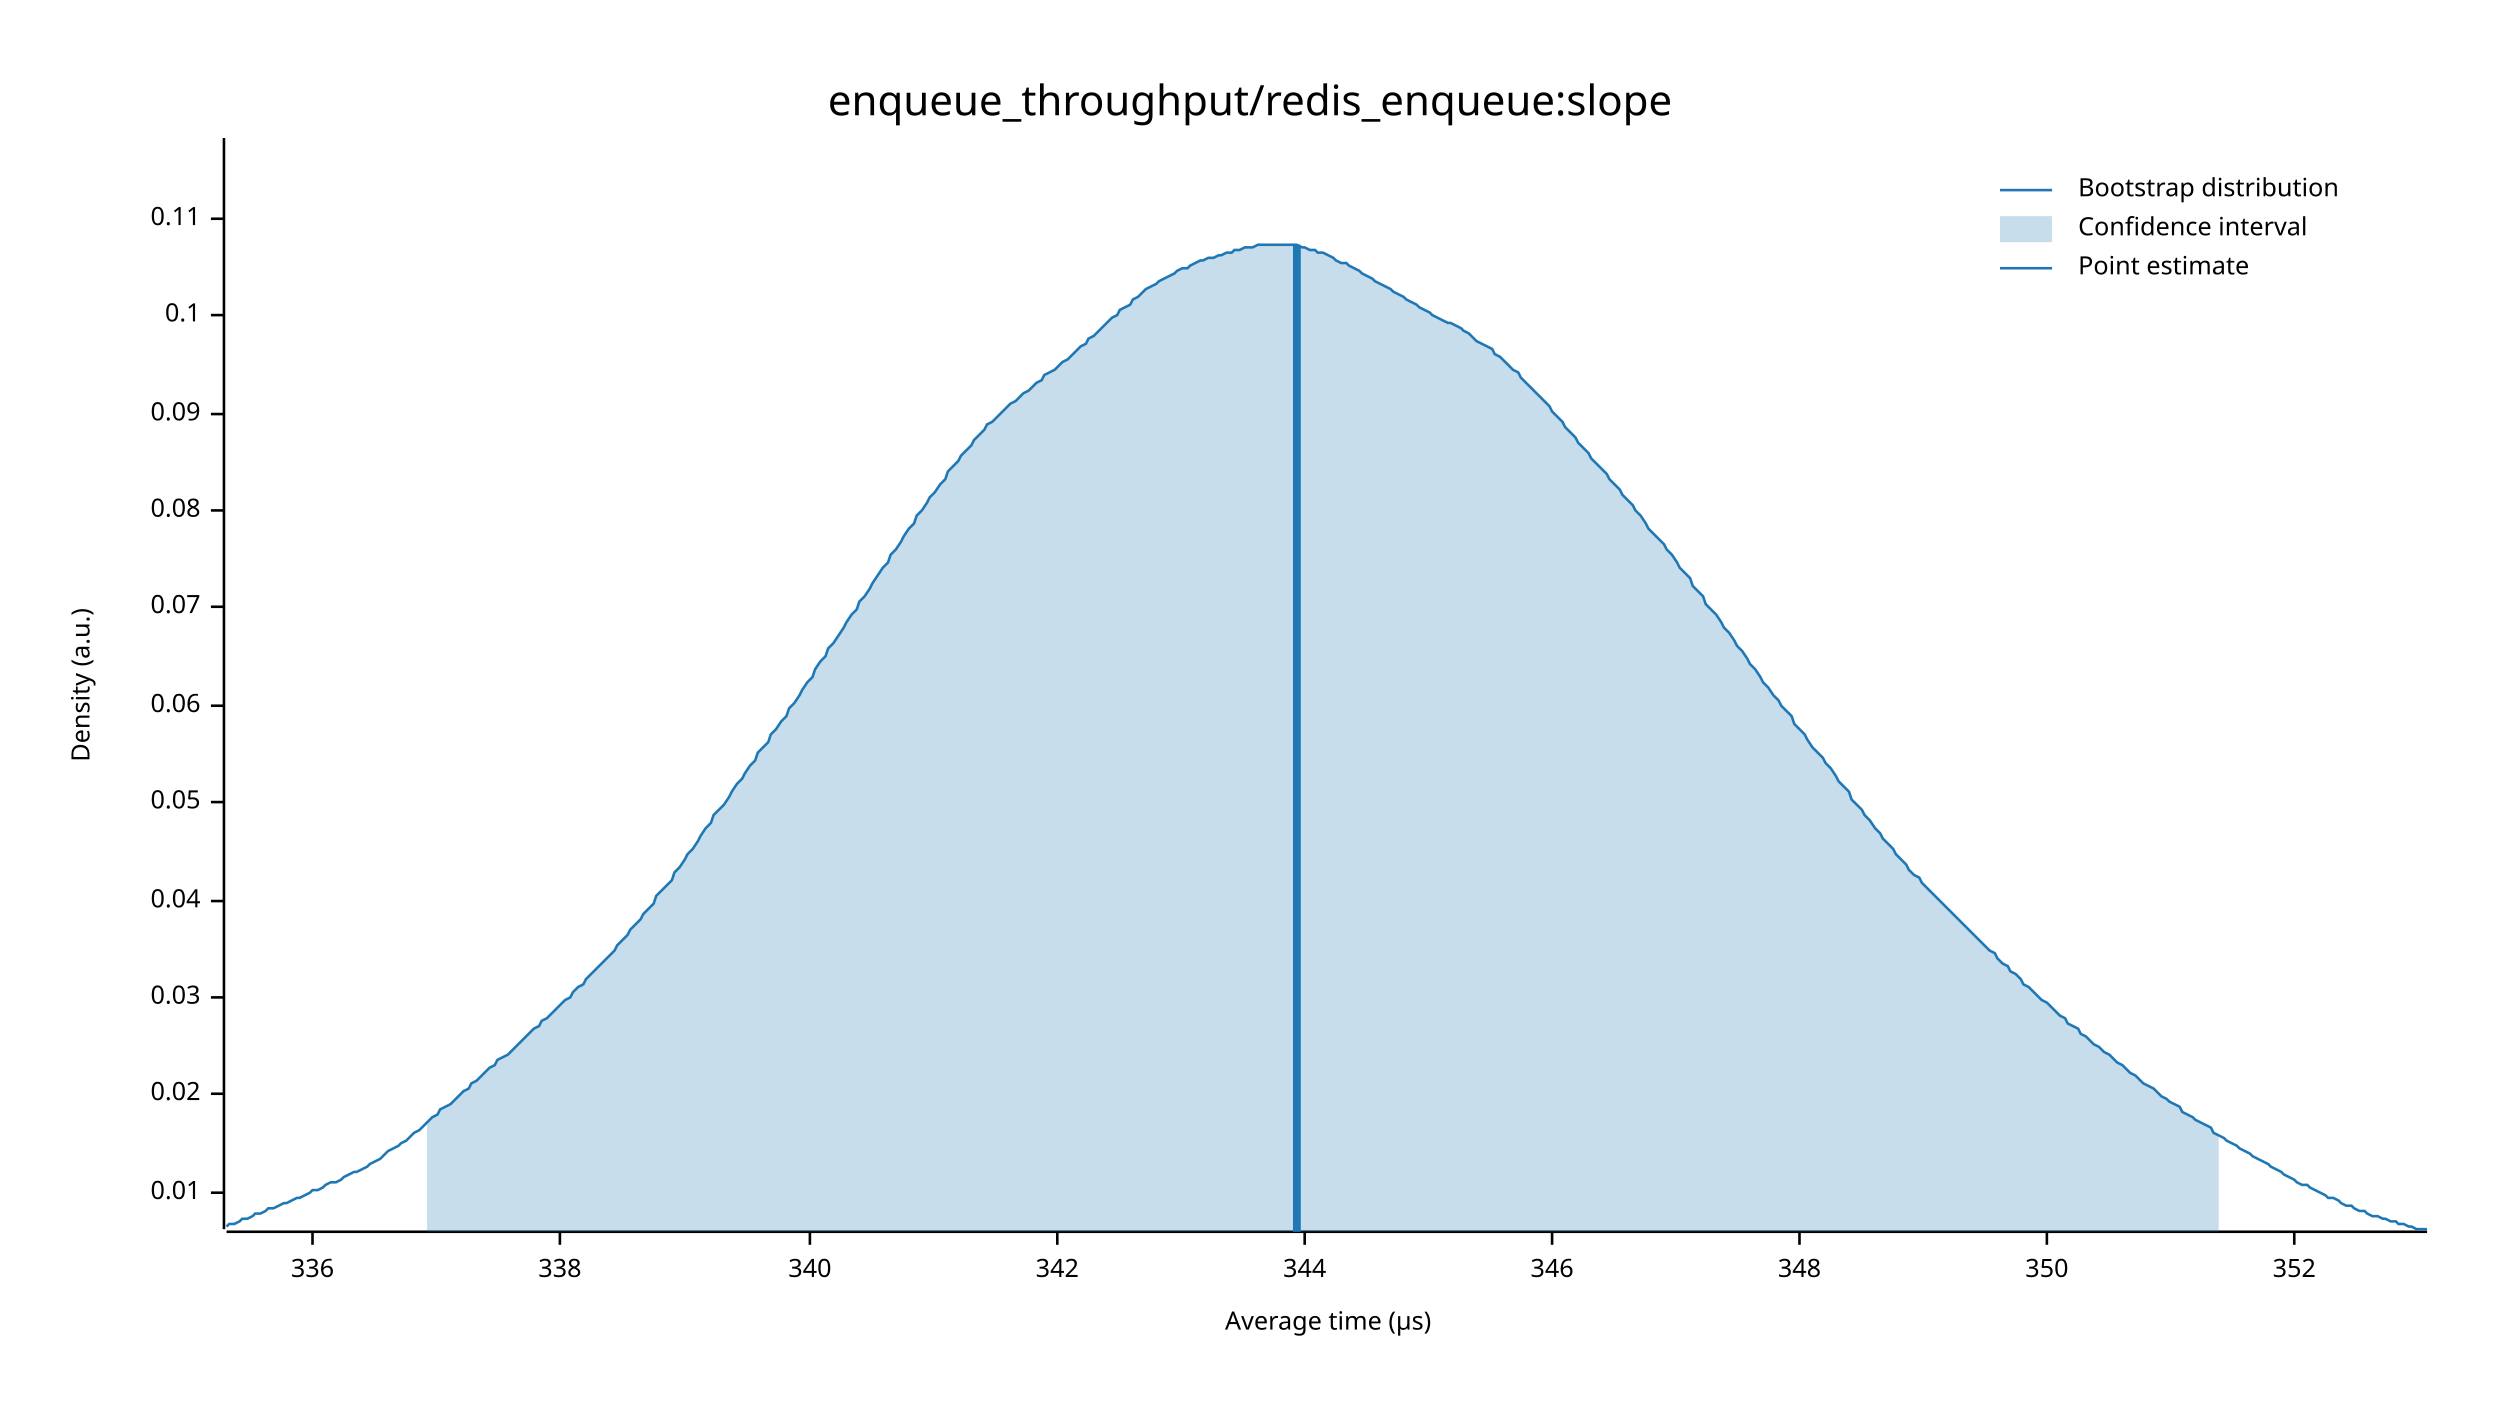
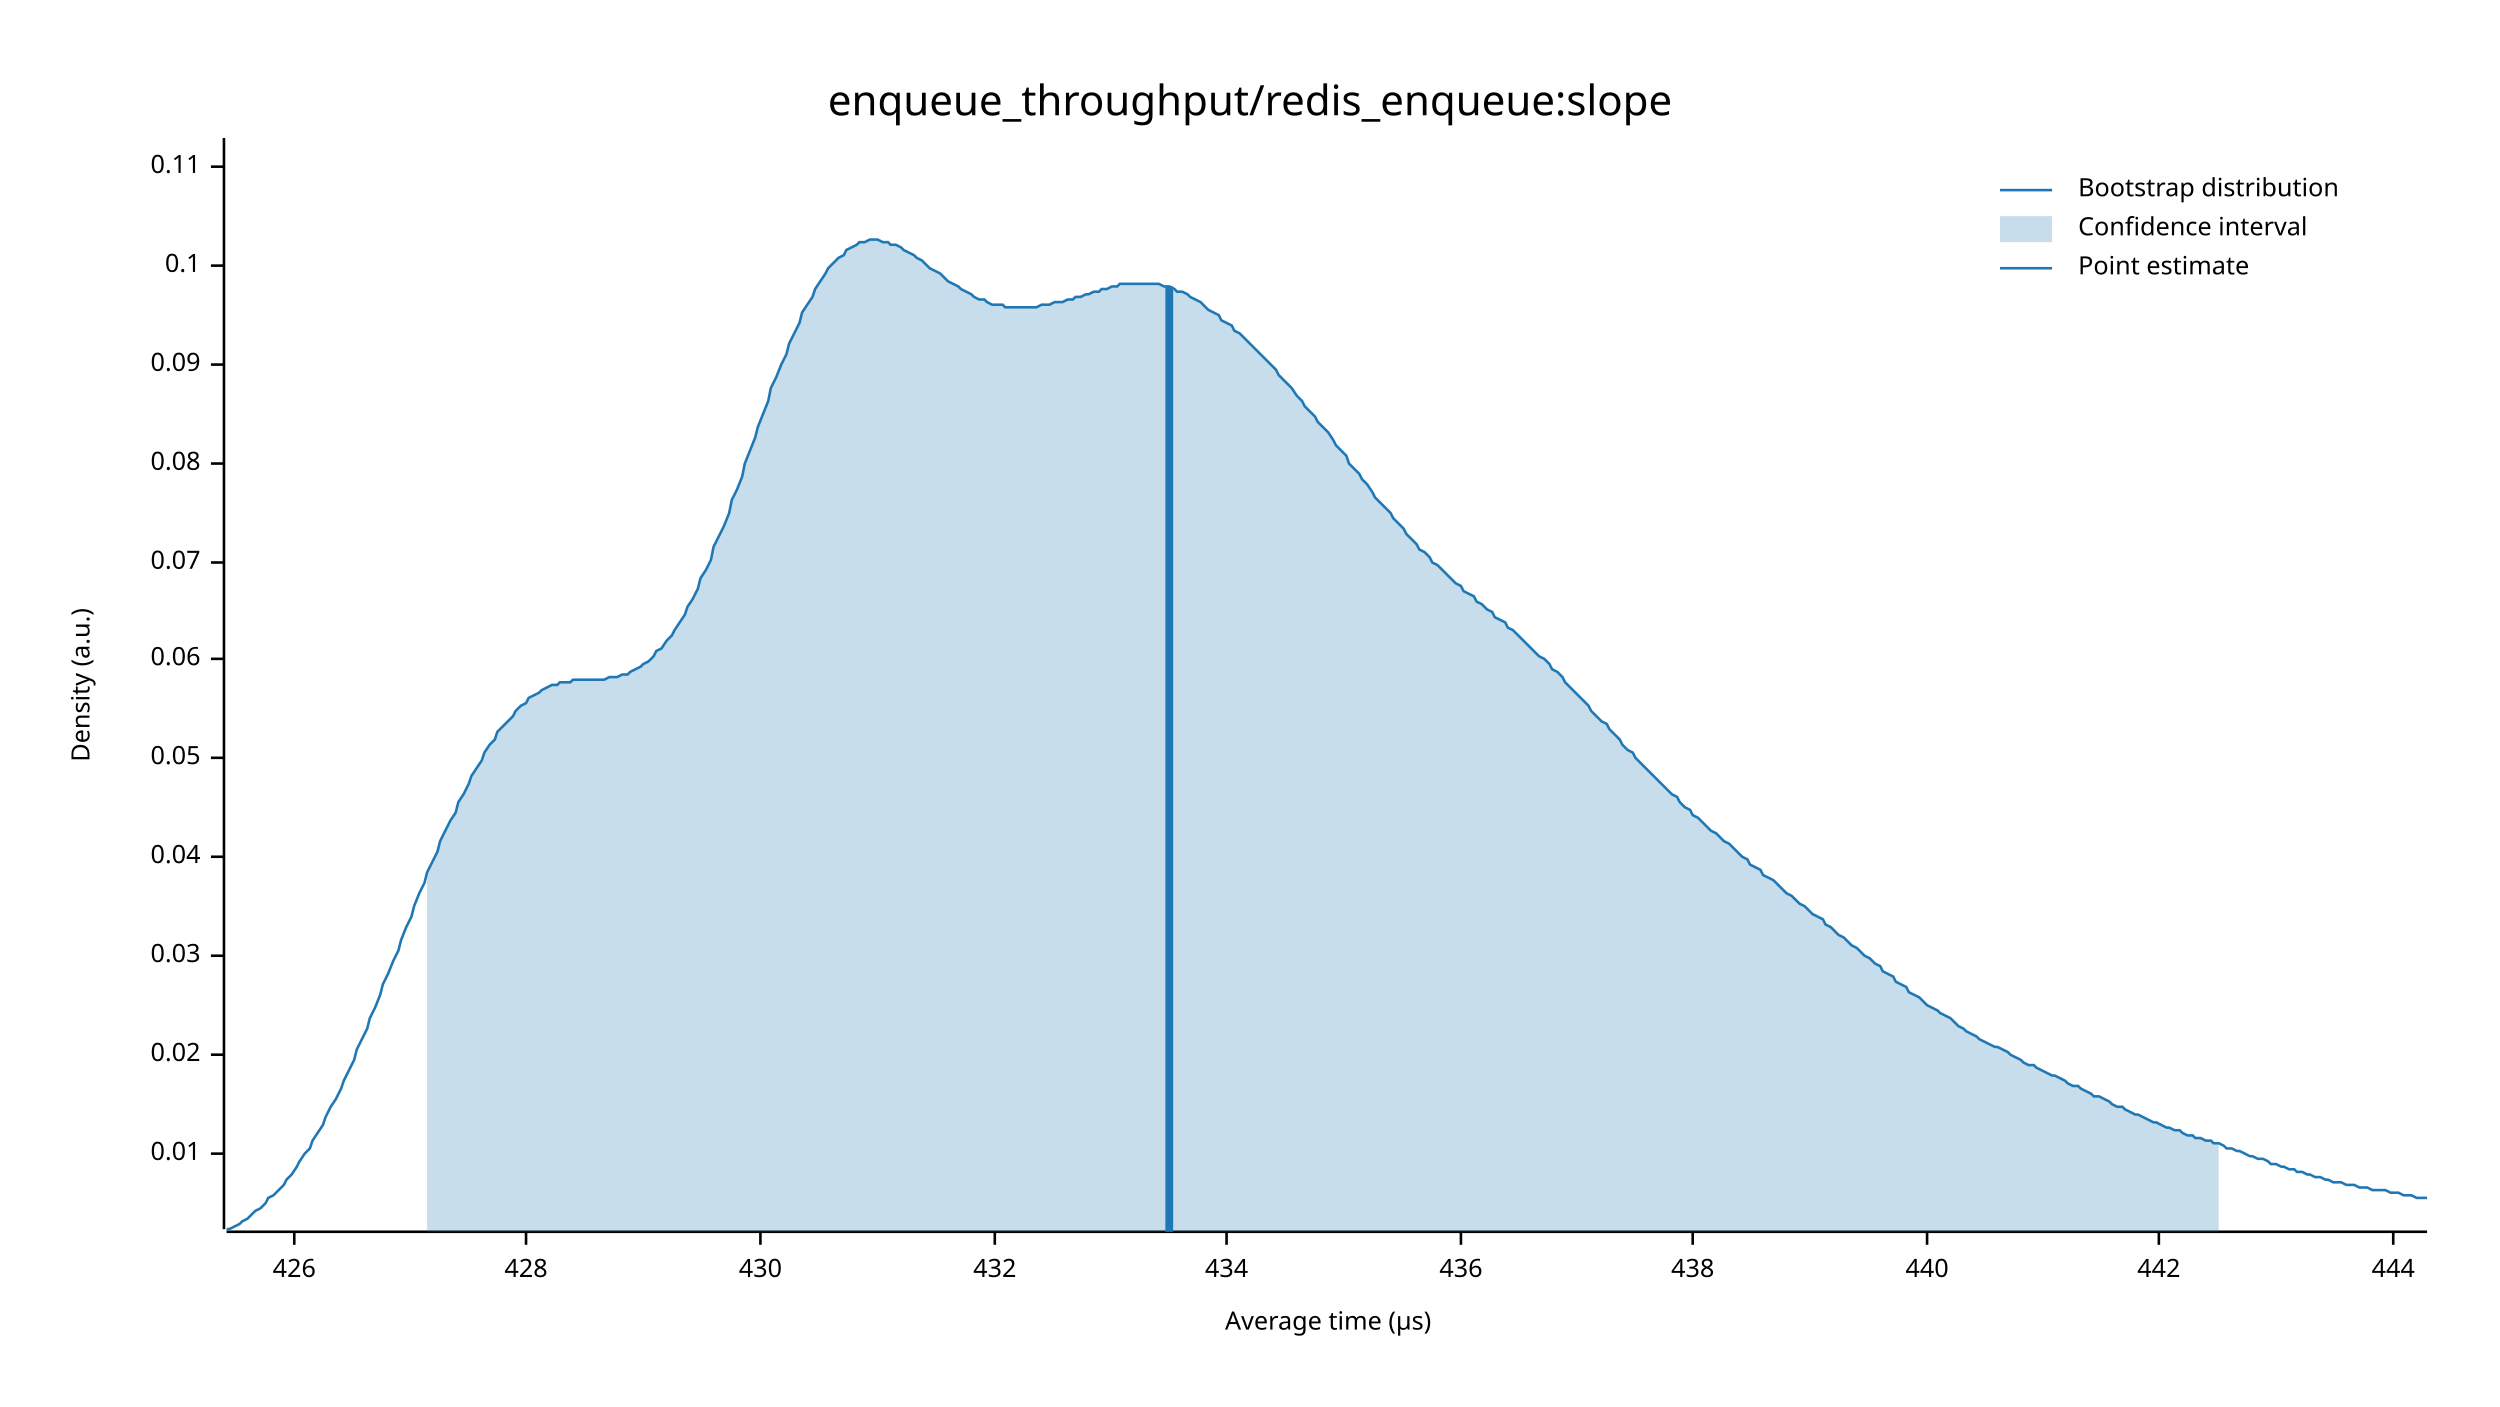
<svg xmlns="http://www.w3.org/2000/svg" width="960" height="540" viewBox="0 0 960 540">
  <text x="480" y="32" dy="0.76em" text-anchor="middle" font-family="sans-serif" font-size="16.129" opacity="1" fill="#000000">
enqueue_throughput/redis_enqueue:slope
</text>
  <text x="27" y="263" dy="0.76em" text-anchor="middle" font-family="sans-serif" font-size="9.677" opacity="1" fill="#000000" transform="rotate(270, 27, 263)">
Density (a.u.)
</text>
  <text x="510" y="513" dy="-0.5ex" text-anchor="middle" font-family="sans-serif" font-size="9.677" opacity="1" fill="#000000">
Average time (µs)
</text>
  <polyline fill="none" opacity="1" stroke="#000000" stroke-width="1" points="86,53 86,472 " />
-   <text x="77" y="458" dy="0.5ex" text-anchor="end" font-family="sans-serif" font-size="9.677" opacity="1" fill="#000000">
+   <text x="77" y="443" dy="0.5ex" text-anchor="end" font-family="sans-serif" font-size="9.677" opacity="1" fill="#000000">
0.01
</text>
-   <polyline fill="none" opacity="1" stroke="#000000" stroke-width="1" points="81,458 86,458 " />
-   <text x="77" y="420" dy="0.5ex" text-anchor="end" font-family="sans-serif" font-size="9.677" opacity="1" fill="#000000">
+   <polyline fill="none" opacity="1" stroke="#000000" stroke-width="1" points="81,443 86,443 " />
+   <text x="77" y="405" dy="0.5ex" text-anchor="end" font-family="sans-serif" font-size="9.677" opacity="1" fill="#000000">
0.02
</text>
-   <polyline fill="none" opacity="1" stroke="#000000" stroke-width="1" points="81,420 86,420 " />
-   <text x="77" y="383" dy="0.5ex" text-anchor="end" font-family="sans-serif" font-size="9.677" opacity="1" fill="#000000">
+   <polyline fill="none" opacity="1" stroke="#000000" stroke-width="1" points="81,405 86,405 " />
+   <text x="77" y="367" dy="0.5ex" text-anchor="end" font-family="sans-serif" font-size="9.677" opacity="1" fill="#000000">
0.03
</text>
-   <polyline fill="none" opacity="1" stroke="#000000" stroke-width="1" points="81,383 86,383 " />
-   <text x="77" y="346" dy="0.5ex" text-anchor="end" font-family="sans-serif" font-size="9.677" opacity="1" fill="#000000">
+   <polyline fill="none" opacity="1" stroke="#000000" stroke-width="1" points="81,367 86,367 " />
+   <text x="77" y="329" dy="0.5ex" text-anchor="end" font-family="sans-serif" font-size="9.677" opacity="1" fill="#000000">
0.04
</text>
-   <polyline fill="none" opacity="1" stroke="#000000" stroke-width="1" points="81,346 86,346 " />
-   <text x="77" y="308" dy="0.5ex" text-anchor="end" font-family="sans-serif" font-size="9.677" opacity="1" fill="#000000">
+   <polyline fill="none" opacity="1" stroke="#000000" stroke-width="1" points="81,329 86,329 " />
+   <text x="77" y="291" dy="0.5ex" text-anchor="end" font-family="sans-serif" font-size="9.677" opacity="1" fill="#000000">
0.05
</text>
-   <polyline fill="none" opacity="1" stroke="#000000" stroke-width="1" points="81,308 86,308 " />
-   <text x="77" y="271" dy="0.5ex" text-anchor="end" font-family="sans-serif" font-size="9.677" opacity="1" fill="#000000">
+   <polyline fill="none" opacity="1" stroke="#000000" stroke-width="1" points="81,291 86,291 " />
+   <text x="77" y="253" dy="0.5ex" text-anchor="end" font-family="sans-serif" font-size="9.677" opacity="1" fill="#000000">
0.06
</text>
-   <polyline fill="none" opacity="1" stroke="#000000" stroke-width="1" points="81,271 86,271 " />
-   <text x="77" y="233" dy="0.5ex" text-anchor="end" font-family="sans-serif" font-size="9.677" opacity="1" fill="#000000">
+   <polyline fill="none" opacity="1" stroke="#000000" stroke-width="1" points="81,253 86,253 " />
+   <text x="77" y="216" dy="0.5ex" text-anchor="end" font-family="sans-serif" font-size="9.677" opacity="1" fill="#000000">
0.07
</text>
-   <polyline fill="none" opacity="1" stroke="#000000" stroke-width="1" points="81,233 86,233 " />
-   <text x="77" y="196" dy="0.5ex" text-anchor="end" font-family="sans-serif" font-size="9.677" opacity="1" fill="#000000">
+   <polyline fill="none" opacity="1" stroke="#000000" stroke-width="1" points="81,216 86,216 " />
+   <text x="77" y="178" dy="0.5ex" text-anchor="end" font-family="sans-serif" font-size="9.677" opacity="1" fill="#000000">
0.08
</text>
-   <polyline fill="none" opacity="1" stroke="#000000" stroke-width="1" points="81,196 86,196 " />
-   <text x="77" y="159" dy="0.5ex" text-anchor="end" font-family="sans-serif" font-size="9.677" opacity="1" fill="#000000">
+   <polyline fill="none" opacity="1" stroke="#000000" stroke-width="1" points="81,178 86,178 " />
+   <text x="77" y="140" dy="0.5ex" text-anchor="end" font-family="sans-serif" font-size="9.677" opacity="1" fill="#000000">
0.09
</text>
-   <polyline fill="none" opacity="1" stroke="#000000" stroke-width="1" points="81,159 86,159 " />
-   <text x="77" y="121" dy="0.5ex" text-anchor="end" font-family="sans-serif" font-size="9.677" opacity="1" fill="#000000">
+   <polyline fill="none" opacity="1" stroke="#000000" stroke-width="1" points="81,140 86,140 " />
+   <text x="77" y="102" dy="0.5ex" text-anchor="end" font-family="sans-serif" font-size="9.677" opacity="1" fill="#000000">
0.1
</text>
-   <polyline fill="none" opacity="1" stroke="#000000" stroke-width="1" points="81,121 86,121 " />
-   <text x="77" y="84" dy="0.5ex" text-anchor="end" font-family="sans-serif" font-size="9.677" opacity="1" fill="#000000">
+   <polyline fill="none" opacity="1" stroke="#000000" stroke-width="1" points="81,102 86,102 " />
+   <text x="77" y="64" dy="0.5ex" text-anchor="end" font-family="sans-serif" font-size="9.677" opacity="1" fill="#000000">
0.11
</text>
-   <polyline fill="none" opacity="1" stroke="#000000" stroke-width="1" points="81,84 86,84 " />
+   <polyline fill="none" opacity="1" stroke="#000000" stroke-width="1" points="81,64 86,64 " />
  <polyline fill="none" opacity="1" stroke="#000000" stroke-width="1" points="87,473 932,473 " />
-   <text x="120" y="483" dy="0.76em" text-anchor="middle" font-family="sans-serif" font-size="9.677" opacity="1" fill="#000000">
- 336
+   <text x="113" y="483" dy="0.76em" text-anchor="middle" font-family="sans-serif" font-size="9.677" opacity="1" fill="#000000">
+ 426
</text>
-   <polyline fill="none" opacity="1" stroke="#000000" stroke-width="1" points="120,473 120,478 " />
-   <text x="215" y="483" dy="0.76em" text-anchor="middle" font-family="sans-serif" font-size="9.677" opacity="1" fill="#000000">
- 338
+   <polyline fill="none" opacity="1" stroke="#000000" stroke-width="1" points="113,473 113,478 " />
+   <text x="202" y="483" dy="0.76em" text-anchor="middle" font-family="sans-serif" font-size="9.677" opacity="1" fill="#000000">
+ 428
</text>
-   <polyline fill="none" opacity="1" stroke="#000000" stroke-width="1" points="215,473 215,478 " />
-   <text x="311" y="483" dy="0.76em" text-anchor="middle" font-family="sans-serif" font-size="9.677" opacity="1" fill="#000000">
- 340
+   <polyline fill="none" opacity="1" stroke="#000000" stroke-width="1" points="202,473 202,478 " />
+   <text x="292" y="483" dy="0.76em" text-anchor="middle" font-family="sans-serif" font-size="9.677" opacity="1" fill="#000000">
+ 430
</text>
-   <polyline fill="none" opacity="1" stroke="#000000" stroke-width="1" points="311,473 311,478 " />
-   <text x="406" y="483" dy="0.76em" text-anchor="middle" font-family="sans-serif" font-size="9.677" opacity="1" fill="#000000">
- 342
+   <polyline fill="none" opacity="1" stroke="#000000" stroke-width="1" points="292,473 292,478 " />
+   <text x="382" y="483" dy="0.76em" text-anchor="middle" font-family="sans-serif" font-size="9.677" opacity="1" fill="#000000">
+ 432
</text>
-   <polyline fill="none" opacity="1" stroke="#000000" stroke-width="1" points="406,473 406,478 " />
-   <text x="501" y="483" dy="0.76em" text-anchor="middle" font-family="sans-serif" font-size="9.677" opacity="1" fill="#000000">
- 344
+   <polyline fill="none" opacity="1" stroke="#000000" stroke-width="1" points="382,473 382,478 " />
+   <text x="471" y="483" dy="0.76em" text-anchor="middle" font-family="sans-serif" font-size="9.677" opacity="1" fill="#000000">
+ 434
</text>
-   <polyline fill="none" opacity="1" stroke="#000000" stroke-width="1" points="501,473 501,478 " />
-   <text x="596" y="483" dy="0.76em" text-anchor="middle" font-family="sans-serif" font-size="9.677" opacity="1" fill="#000000">
- 346
+   <polyline fill="none" opacity="1" stroke="#000000" stroke-width="1" points="471,473 471,478 " />
+   <text x="561" y="483" dy="0.76em" text-anchor="middle" font-family="sans-serif" font-size="9.677" opacity="1" fill="#000000">
+ 436
</text>
-   <polyline fill="none" opacity="1" stroke="#000000" stroke-width="1" points="596,473 596,478 " />
-   <text x="691" y="483" dy="0.76em" text-anchor="middle" font-family="sans-serif" font-size="9.677" opacity="1" fill="#000000">
- 348
+   <polyline fill="none" opacity="1" stroke="#000000" stroke-width="1" points="561,473 561,478 " />
+   <text x="650" y="483" dy="0.76em" text-anchor="middle" font-family="sans-serif" font-size="9.677" opacity="1" fill="#000000">
+ 438
</text>
-   <polyline fill="none" opacity="1" stroke="#000000" stroke-width="1" points="691,473 691,478 " />
-   <text x="786" y="483" dy="0.76em" text-anchor="middle" font-family="sans-serif" font-size="9.677" opacity="1" fill="#000000">
- 350
+   <polyline fill="none" opacity="1" stroke="#000000" stroke-width="1" points="650,473 650,478 " />
+   <text x="740" y="483" dy="0.76em" text-anchor="middle" font-family="sans-serif" font-size="9.677" opacity="1" fill="#000000">
+ 440
</text>
-   <polyline fill="none" opacity="1" stroke="#000000" stroke-width="1" points="786,473 786,478 " />
-   <text x="881" y="483" dy="0.76em" text-anchor="middle" font-family="sans-serif" font-size="9.677" opacity="1" fill="#000000">
- 352
+   <polyline fill="none" opacity="1" stroke="#000000" stroke-width="1" points="740,473 740,478 " />
+   <text x="829" y="483" dy="0.76em" text-anchor="middle" font-family="sans-serif" font-size="9.677" opacity="1" fill="#000000">
+ 442
</text>
-   <polyline fill="none" opacity="1" stroke="#000000" stroke-width="1" points="881,473 881,478 " />
-   <polyline fill="none" opacity="1" stroke="#1F78B4" stroke-width="1" points="87,471 88,470 90,470 92,469 93,468 95,468 97,467 98,466 100,466 102,465 103,464 105,464 107,463 109,462 110,462 112,461 114,460 115,460 117,459 119,458 120,457 122,457 124,456 125,455 127,454 129,454 131,453 132,452 134,451 136,450 137,450 139,449 141,448 142,447 144,446 146,445 147,444 149,442 151,441 153,440 154,439 156,438 158,436 159,435 161,434 163,432 164,431 166,429 168,428 169,426 171,425 173,424 175,422 176,421 178,419 180,418 181,416 183,415 185,413 186,412 188,410 190,409 191,407 193,406 195,405 197,403 198,402 200,400 202,398 203,397 205,395 207,394 208,392 210,391 212,389 214,387 215,386 217,384 219,383 220,381 222,379 224,378 225,376 227,374 229,372 230,371 232,369 234,367 236,365 237,363 239,361 241,359 242,357 244,355 246,353 247,351 249,349 251,347 252,344 254,342 256,340 258,338 259,335 261,333 263,330 264,328 266,326 268,323 269,321 271,318 273,316 274,313 276,311 278,309 280,306 281,304 283,301 285,299 286,297 288,294 290,292 291,289 293,287 295,285 296,282 298,280 300,277 302,275 303,272 305,270 307,267 308,265 310,262 312,260 313,257 315,254 317,252 318,249 320,247 322,244 324,241 325,239 327,236 329,234 330,231 332,229 334,226 335,224 337,221 339,218 341,216 342,213 344,211 346,208 347,206 349,203 351,201 352,198 354,196 356,193 357,191 359,189 361,186 363,184 364,181 366,179 368,177 369,175 371,173 373,171 374,169 376,167 378,165 379,163 381,162 383,160 385,158 386,157 388,155 390,154 391,153 393,151 395,150 396,149 398,147 400,146 401,144 403,143 405,142 407,140 408,139 410,138 412,136 413,135 415,133 417,132 418,130 420,129 422,127 423,126 425,124 427,122 429,121 430,119 432,118 434,117 435,115 437,114 439,112 440,111 442,110 444,109 445,108 447,107 449,106 451,105 452,104 454,103 456,103 457,102 459,101 461,100 462,100 464,99 466,99 468,98 469,98 471,97 473,97 474,96 476,96 478,95 479,95 481,95 483,94 484,94 486,94 488,94 490,94 491,94 493,94 495,94 496,94 498,94 500,95 501,95 503,96 505,96 506,97 508,97 510,98 512,99 513,100 515,101 517,101 518,102 520,103 522,104 523,105 525,106 527,107 528,108 530,109 532,110 534,111 535,112 537,113 539,114 540,115 542,116 544,117 545,118 547,119 549,120 550,121 552,122 554,123 556,124 557,124 559,125 561,126 562,127 564,128 566,130 567,131 569,132 571,133 573,134 574,136 576,137 578,139 579,140 581,142 583,143 584,145 586,147 588,149 589,150 591,152 593,154 595,156 596,158 598,160 600,162 601,164 603,166 605,168 606,170 608,172 610,174 611,176 613,178 615,180 617,182 618,184 620,186 622,188 623,190 625,192 627,194 628,196 630,198 632,201 633,203 635,205 637,207 639,209 640,211 642,213 644,216 645,218 647,220 649,222 650,225 652,227 654,229 655,232 657,234 659,236 661,239 662,241 664,243 666,246 667,248 669,250 671,253 672,255 674,257 676,260 677,262 679,264 681,267 683,269 684,271 686,273 688,275 689,278 691,280 693,282 694,284 696,287 698,289 700,291 701,293 703,295 705,298 706,300 708,302 710,304 711,307 713,309 715,311 716,313 718,315 720,318 722,320 723,322 725,324 727,326 728,328 730,330 732,332 733,334 735,336 737,337 738,339 740,341 742,343 744,345 745,346 747,348 749,350 750,351 752,353 754,355 755,356 757,358 759,360 760,361 762,363 764,365 766,366 767,368 769,370 771,371 772,373 774,374 776,376 777,378 779,379 781,381 782,382 784,384 786,385 788,387 789,388 791,390 793,391 794,393 796,394 798,395 799,397 801,398 803,400 804,401 806,402 808,404 810,405 811,406 813,408 815,409 816,410 818,412 820,413 821,414 823,416 825,417 827,418 828,419 830,421 832,422 833,423 835,424 837,425 838,427 840,428 842,429 843,430 845,431 847,432 849,433 850,435 852,436 854,437 855,438 857,439 859,440 860,441 862,442 864,443 865,444 867,445 869,446 871,447 872,448 874,449 876,450 877,451 879,452 881,453 882,454 884,455 886,455 887,456 889,457 891,458 893,459 894,460 896,460 898,461 899,462 901,463 903,463 904,464 906,465 908,465 909,466 911,467 913,467 915,468 916,468 918,469 920,469 921,470 923,470 925,471 926,471 928,472 930,472 932,472 " />
-   <polygon opacity="0.25" fill="#1F78B4" points="164,431 166,429 168,428 169,426 171,425 173,424 175,422 176,421 178,419 180,418 181,416 183,415 185,413 186,412 188,410 190,409 191,407 193,406 195,405 197,403 198,402 200,400 202,398 203,397 205,395 207,394 208,392 210,391 212,389 214,387 215,386 217,384 219,383 220,381 222,379 224,378 225,376 227,374 229,372 230,371 232,369 234,367 236,365 237,363 239,361 241,359 242,357 244,355 246,353 247,351 249,349 251,347 252,344 254,342 256,340 258,338 259,335 261,333 263,330 264,328 266,326 268,323 269,321 271,318 273,316 274,313 276,311 278,309 280,306 281,304 283,301 285,299 286,297 288,294 290,292 291,289 293,287 295,285 296,282 298,280 300,277 302,275 303,272 305,270 307,267 308,265 310,262 312,260 313,257 315,254 317,252 318,249 320,247 322,244 324,241 325,239 327,236 329,234 330,231 332,229 334,226 335,224 337,221 339,218 341,216 342,213 344,211 346,208 347,206 349,203 351,201 352,198 354,196 356,193 357,191 359,189 361,186 363,184 364,181 366,179 368,177 369,175 371,173 373,171 374,169 376,167 378,165 379,163 381,162 383,160 385,158 386,157 388,155 390,154 391,153 393,151 395,150 396,149 398,147 400,146 401,144 403,143 405,142 407,140 408,139 410,138 412,136 413,135 415,133 417,132 418,130 420,129 422,127 423,126 425,124 427,122 429,121 430,119 432,118 434,117 435,115 437,114 439,112 440,111 442,110 444,109 445,108 447,107 449,106 451,105 452,104 454,103 456,103 457,102 459,101 461,100 462,100 464,99 466,99 468,98 469,98 471,97 473,97 474,96 476,96 478,95 479,95 481,95 483,94 484,94 486,94 488,94 490,94 491,94 493,94 495,94 496,94 498,94 500,95 501,95 503,96 505,96 506,97 508,97 510,98 512,99 513,100 515,101 517,101 518,102 520,103 522,104 523,105 525,106 527,107 528,108 530,109 532,110 534,111 535,112 537,113 539,114 540,115 542,116 544,117 545,118 547,119 549,120 550,121 552,122 554,123 556,124 557,124 559,125 561,126 562,127 564,128 566,130 567,131 569,132 571,133 573,134 574,136 576,137 578,139 579,140 581,142 583,143 584,145 586,147 588,149 589,150 591,152 593,154 595,156 596,158 598,160 600,162 601,164 603,166 605,168 606,170 608,172 610,174 611,176 613,178 615,180 617,182 618,184 620,186 622,188 623,190 625,192 627,194 628,196 630,198 632,201 633,203 635,205 637,207 639,209 640,211 642,213 644,216 645,218 647,220 649,222 650,225 652,227 654,229 655,232 657,234 659,236 661,239 662,241 664,243 666,246 667,248 669,250 671,253 672,255 674,257 676,260 677,262 679,264 681,267 683,269 684,271 686,273 688,275 689,278 691,280 693,282 694,284 696,287 698,289 700,291 701,293 703,295 705,298 706,300 708,302 710,304 711,307 713,309 715,311 716,313 718,315 720,318 722,320 723,322 725,324 727,326 728,328 730,330 732,332 733,334 735,336 737,337 738,339 740,341 742,343 744,345 745,346 747,348 749,350 750,351 752,353 754,355 755,356 757,358 759,360 760,361 762,363 764,365 766,366 767,368 769,370 771,371 772,373 774,374 776,376 777,378 779,379 781,381 782,382 784,384 786,385 788,387 789,388 791,390 793,391 794,393 796,394 798,395 799,397 801,398 803,400 804,401 806,402 808,404 810,405 811,406 813,408 815,409 816,410 818,412 820,413 821,414 823,416 825,417 827,418 828,419 830,421 832,422 833,423 835,424 837,425 838,427 840,428 842,429 843,430 845,431 847,432 849,433 850,435 852,436 852,473 164,473 " />
-   <polyline fill="none" opacity="1" stroke="#1F78B4" stroke-width="3" points="498,473 498,94 " />
+   <polyline fill="none" opacity="1" stroke="#000000" stroke-width="1" points="829,473 829,478 " />
+   <text x="919" y="483" dy="0.76em" text-anchor="middle" font-family="sans-serif" font-size="9.677" opacity="1" fill="#000000">
+ 444
+ </text>
+   <polyline fill="none" opacity="1" stroke="#000000" stroke-width="1" points="919,473 919,478 " />
+   <polyline fill="none" opacity="1" stroke="#1F78B4" stroke-width="1" points="87,472 88,472 90,471 92,470 93,469 95,468 97,466 98,465 100,464 102,462 103,460 105,459 107,457 109,455 110,453 112,451 114,448 115,446 117,443 119,441 120,438 122,435 124,432 125,429 127,425 129,422 131,418 132,415 134,411 136,407 137,403 139,399 141,395 142,391 144,387 146,382 147,378 149,374 151,369 153,365 154,361 156,356 158,352 159,348 161,343 163,339 164,335 166,331 168,327 169,323 171,319 173,315 175,312 176,308 178,305 180,301 181,298 183,295 185,292 186,289 188,286 190,284 191,281 193,279 195,277 197,275 198,273 200,271 202,270 203,268 205,267 207,266 208,265 210,264 212,263 214,263 215,262 217,262 219,262 220,261 222,261 224,261 225,261 227,261 229,261 230,261 232,261 234,260 236,260 237,260 239,259 241,259 242,258 244,257 246,256 247,255 249,254 251,252 252,250 254,249 256,246 258,244 259,242 261,239 263,236 264,233 266,230 268,226 269,222 271,219 273,215 274,210 276,206 278,202 280,197 281,192 283,188 285,183 286,178 288,173 290,168 291,164 293,159 295,154 296,149 298,145 300,140 302,136 303,132 305,128 307,124 308,120 310,117 312,114 313,111 315,108 317,105 318,103 320,101 322,99 324,98 325,96 327,95 329,94 330,93 332,93 334,92 335,92 337,92 339,93 341,93 342,94 344,94 346,95 347,96 349,97 351,98 352,99 354,100 356,102 357,103 359,104 361,105 363,107 364,108 366,109 368,110 369,111 371,112 373,113 374,114 376,115 378,115 379,116 381,117 383,117 385,117 386,118 388,118 390,118 391,118 393,118 395,118 396,118 398,118 400,117 401,117 403,117 405,116 407,116 408,116 410,115 412,115 413,114 415,114 417,113 418,113 420,112 422,112 423,111 425,111 427,110 429,110 430,109 432,109 434,109 435,109 437,109 439,109 440,109 442,109 444,109 445,109 447,110 449,110 451,111 452,112 454,112 456,113 457,114 459,115 461,116 462,117 464,119 466,120 468,121 469,123 471,124 473,125 474,127 476,128 478,130 479,131 481,133 483,135 484,136 486,138 488,140 490,142 491,144 493,146 495,148 496,149 498,152 500,154 501,156 503,158 505,160 506,162 508,164 510,166 512,169 513,171 515,173 517,175 518,178 520,180 522,182 523,184 525,186 527,189 528,191 530,193 532,195 534,197 535,199 537,201 539,203 540,205 542,207 544,209 545,211 547,212 549,214 550,216 552,217 554,219 556,221 557,222 559,224 561,225 562,227 564,228 566,229 567,231 569,232 571,234 573,235 574,237 576,238 578,239 579,241 581,242 583,244 584,245 586,247 588,249 589,250 591,252 593,253 595,255 596,257 598,258 600,260 601,262 603,264 605,266 606,267 608,269 610,271 611,273 613,275 615,277 617,278 618,280 620,282 622,284 623,286 625,288 627,289 628,291 630,293 632,295 633,296 635,298 637,300 639,302 640,303 642,305 644,306 645,308 647,310 649,311 650,313 652,314 654,316 655,317 657,319 659,320 661,322 662,323 664,324 666,326 667,327 669,329 671,330 672,332 674,333 676,334 677,336 679,337 681,338 683,340 684,341 686,343 688,344 689,345 691,347 693,348 694,349 696,351 698,352 700,353 701,355 703,356 705,358 706,359 708,360 710,362 711,363 713,364 715,366 716,367 718,368 720,370 722,371 723,373 725,374 727,375 728,377 730,378 732,379 733,381 735,382 737,383 738,384 740,386 742,387 744,388 745,389 747,390 749,391 750,392 752,394 754,395 755,396 757,397 759,398 760,399 762,400 764,401 766,402 767,402 769,403 771,404 772,405 774,406 776,407 777,408 779,409 781,409 782,410 784,411 786,412 788,413 789,413 791,414 793,415 794,416 796,417 798,417 799,418 801,419 803,420 804,421 806,421 808,422 810,423 811,424 813,425 815,425 816,426 818,427 820,428 821,428 823,429 825,430 827,431 828,431 830,432 832,433 833,433 835,434 837,434 838,435 840,436 842,436 843,437 845,437 847,438 849,438 850,439 852,439 854,440 855,441 857,441 859,442 860,442 862,443 864,444 865,444 867,445 869,445 871,446 872,447 874,447 876,448 877,448 879,449 881,449 882,450 884,450 886,451 887,451 889,452 891,452 893,453 894,453 896,454 898,454 899,454 901,455 903,455 904,455 906,456 908,456 909,456 911,457 913,457 915,457 916,457 918,458 920,458 921,458 923,459 925,459 926,459 928,460 930,460 932,460 " />
+   <polygon opacity="0.25" fill="#1F78B4" points="164,335 166,331 168,327 169,323 171,319 173,315 175,312 176,308 178,305 180,301 181,298 183,295 185,292 186,289 188,286 190,284 191,281 193,279 195,277 197,275 198,273 200,271 202,270 203,268 205,267 207,266 208,265 210,264 212,263 214,263 215,262 217,262 219,262 220,261 222,261 224,261 225,261 227,261 229,261 230,261 232,261 234,260 236,260 237,260 239,259 241,259 242,258 244,257 246,256 247,255 249,254 251,252 252,250 254,249 256,246 258,244 259,242 261,239 263,236 264,233 266,230 268,226 269,222 271,219 273,215 274,210 276,206 278,202 280,197 281,192 283,188 285,183 286,178 288,173 290,168 291,164 293,159 295,154 296,149 298,145 300,140 302,136 303,132 305,128 307,124 308,120 310,117 312,114 313,111 315,108 317,105 318,103 320,101 322,99 324,98 325,96 327,95 329,94 330,93 332,93 334,92 335,92 337,92 339,93 341,93 342,94 344,94 346,95 347,96 349,97 351,98 352,99 354,100 356,102 357,103 359,104 361,105 363,107 364,108 366,109 368,110 369,111 371,112 373,113 374,114 376,115 378,115 379,116 381,117 383,117 385,117 386,118 388,118 390,118 391,118 393,118 395,118 396,118 398,118 400,117 401,117 403,117 405,116 407,116 408,116 410,115 412,115 413,114 415,114 417,113 418,113 420,112 422,112 423,111 425,111 427,110 429,110 430,109 432,109 434,109 435,109 437,109 439,109 440,109 442,109 444,109 445,109 447,110 449,110 451,111 452,112 454,112 456,113 457,114 459,115 461,116 462,117 464,119 466,120 468,121 469,123 471,124 473,125 474,127 476,128 478,130 479,131 481,133 483,135 484,136 486,138 488,140 490,142 491,144 493,146 495,148 496,149 498,152 500,154 501,156 503,158 505,160 506,162 508,164 510,166 512,169 513,171 515,173 517,175 518,178 520,180 522,182 523,184 525,186 527,189 528,191 530,193 532,195 534,197 535,199 537,201 539,203 540,205 542,207 544,209 545,211 547,212 549,214 550,216 552,217 554,219 556,221 557,222 559,224 561,225 562,227 564,228 566,229 567,231 569,232 571,234 573,235 574,237 576,238 578,239 579,241 581,242 583,244 584,245 586,247 588,249 589,250 591,252 593,253 595,255 596,257 598,258 600,260 601,262 603,264 605,266 606,267 608,269 610,271 611,273 613,275 615,277 617,278 618,280 620,282 622,284 623,286 625,288 627,289 628,291 630,293 632,295 633,296 635,298 637,300 639,302 640,303 642,305 644,306 645,308 647,310 649,311 650,313 652,314 654,316 655,317 657,319 659,320 661,322 662,323 664,324 666,326 667,327 669,329 671,330 672,332 674,333 676,334 677,336 679,337 681,338 683,340 684,341 686,343 688,344 689,345 691,347 693,348 694,349 696,351 698,352 700,353 701,355 703,356 705,358 706,359 708,360 710,362 711,363 713,364 715,366 716,367 718,368 720,370 722,371 723,373 725,374 727,375 728,377 730,378 732,379 733,381 735,382 737,383 738,384 740,386 742,387 744,388 745,389 747,390 749,391 750,392 752,394 754,395 755,396 757,397 759,398 760,399 762,400 764,401 766,402 767,402 769,403 771,404 772,405 774,406 776,407 777,408 779,409 781,409 782,410 784,411 786,412 788,413 789,413 791,414 793,415 794,416 796,417 798,417 799,418 801,419 803,420 804,421 806,421 808,422 810,423 811,424 813,425 815,425 816,426 818,427 820,428 821,428 823,429 825,430 827,431 828,431 830,432 832,433 833,433 835,434 837,434 838,435 840,436 842,436 843,437 845,437 847,438 849,438 850,439 852,439 852,473 164,473 " />
+   <polyline fill="none" opacity="1" stroke="#1F78B4" stroke-width="3" points="449,473 449,110 " />
  <text x="798" y="68" dy="0.76em" text-anchor="start" font-family="sans-serif" font-size="9.677" opacity="1" fill="#000000">
Bootstrap distribution
</text>
  <text x="798" y="83" dy="0.76em" text-anchor="start" font-family="sans-serif" font-size="9.677" opacity="1" fill="#000000">
Confidence interval
</text>
  <text x="798" y="98" dy="0.76em" text-anchor="start" font-family="sans-serif" font-size="9.677" opacity="1" fill="#000000">
Point estimate
</text>
  <polyline fill="none" opacity="1" stroke="#1F78B4" stroke-width="1" points="768,73 788,73 " />
  <rect x="768" y="83" width="20" height="10" opacity="0.25" fill="#1F78B4" stroke="none" />
  <polyline fill="none" opacity="1" stroke="#1F78B4" stroke-width="1" points="768,103 788,103 " />
</svg>
